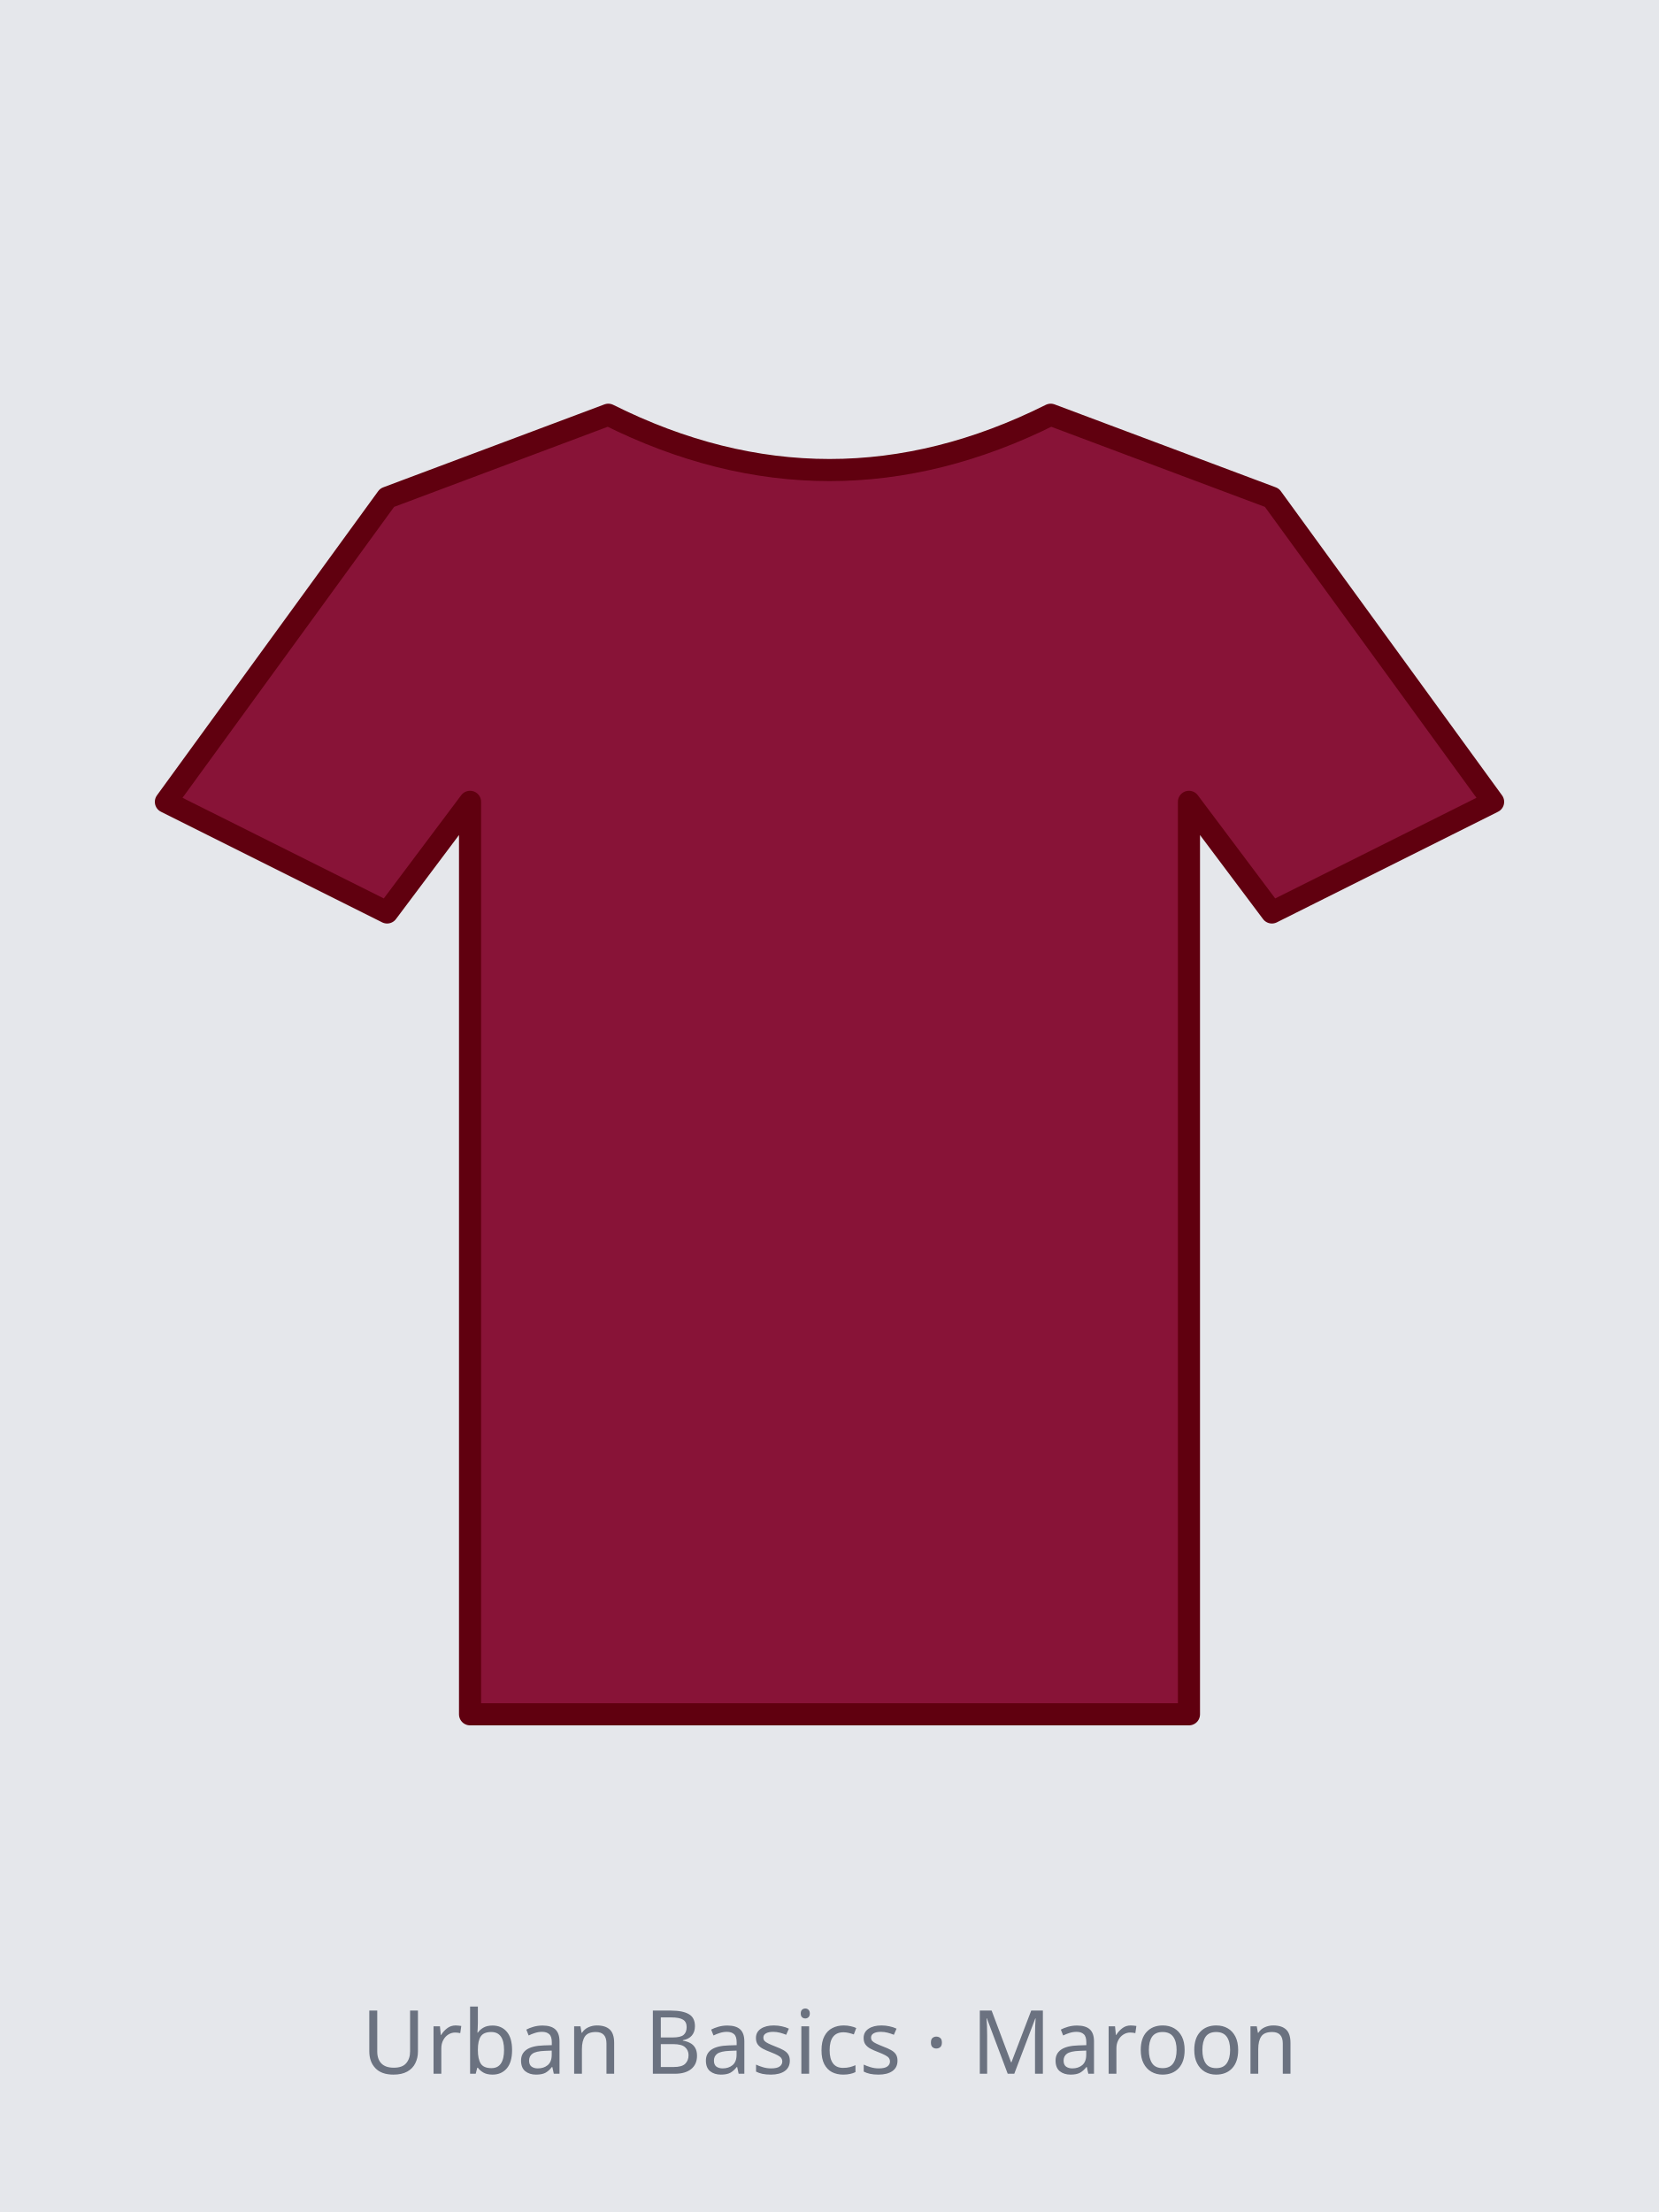
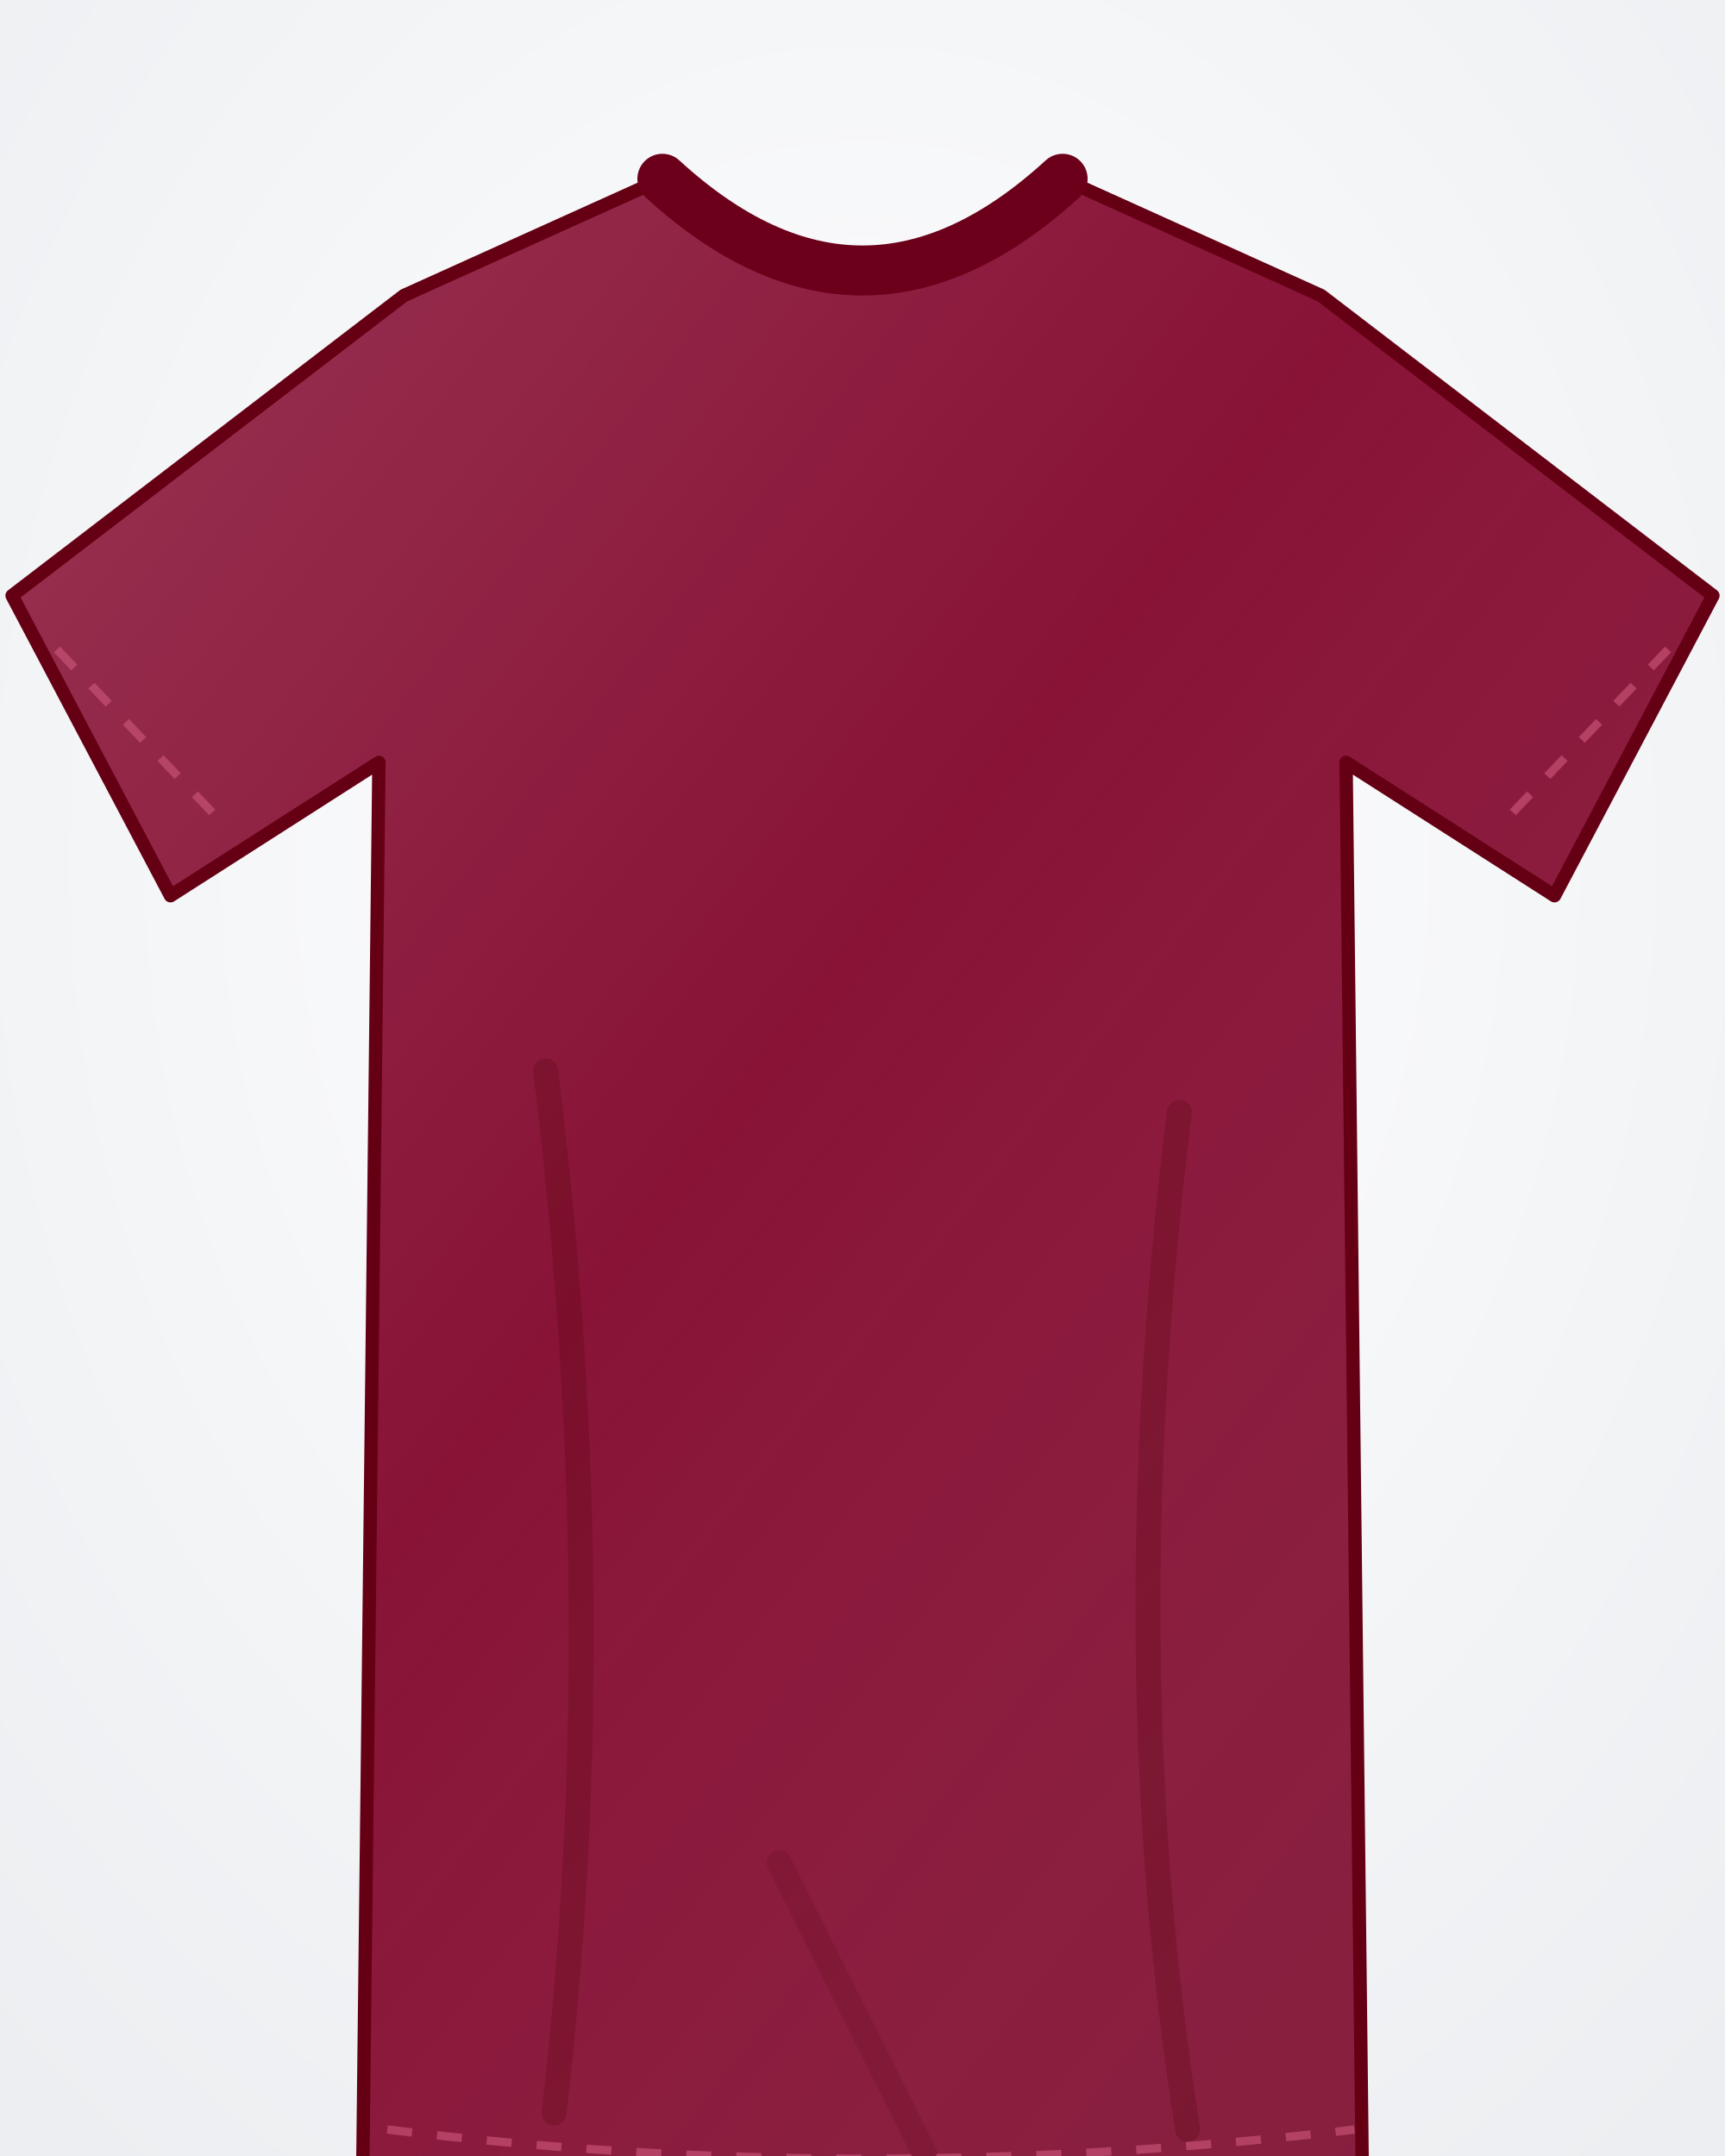
- <svg xmlns="http://www.w3.org/2000/svg" viewBox="0 0 300 400" width="600" height="800">
-   <rect width="300" height="400" fill="#e5e7eb" />
-   <g transform="translate(0,50) scale(-1,1) translate(-300,0)">
-     <path d="M70 40 L110 25 Q150 45 190 25 L230 40 L270 95 L230 115 L215 95 L215 260 L85 260 L85 95 L70 115 L30 95 Z" fill="#881337" stroke="#60000f" stroke-width="4" stroke-linejoin="round" fill-rule="evenodd" />
+ <svg xmlns="http://www.w3.org/2000/svg" viewBox="0 0 300 375" width="600" height="750">
+   <defs>
+     <radialGradient id="bg" cx="50%" cy="40%" r="75%">
+       <stop offset="0" stop-color="#ffffff" />
+       <stop offset="1" stop-color="#eceef1" />
+     </radialGradient>
+     <linearGradient id="light" x1="0" x2="1" y1="0" y2="1">
+       <stop offset="0" stop-color="#ffffff" stop-opacity="0.22" />
+       <stop offset="0.45" stop-color="#ffffff" stop-opacity="0" />
+       <stop offset="1" stop-color="#000000" stop-opacity="0.22" />
+     </linearGradient>
+     <linearGradient id="metal" x1="0" x2="1" y1="0" y2="1">
+       <stop offset="0" stop-color="#f4f4f5" />
+       <stop offset="0.5" stop-color="#a1a1aa" />
+       <stop offset="1" stop-color="#e4e4e7" />
+     </linearGradient>
+     <radialGradient id="floor" cx="50%" cy="50%" r="50%">
+       <stop offset="0" stop-color="#000" stop-opacity="0.18" />
+       <stop offset="1" stop-color="#000" stop-opacity="0" />
+     </radialGradient>
+   </defs>
+   <rect width="300" height="375" fill="url(#bg)" />
+   <g transform="translate(150 150) scale(1.45) translate(-150 -140)">
+     <clipPath id="clip17">
+       <path d="M95 72 L126 58 Q150 76 174 58 L205 72 L252 108 L233 144 L208 128 L210 302 Q150 309 90 302 L92 128 L67 144 L48 108 Z" />
+     </clipPath>
+     <path d="M95 72 L126 58 Q150 76 174 58 L205 72 L252 108 L233 144 L208 128 L210 302 Q150 309 90 302 L92 128 L67 144 L48 108 Z" fill="#881337" />
+     <g clip-path="url(#clip17)">
+       <rect x="0" y="0" width="300" height="375" fill="url(#light)" />
+       <path d="M112 165 Q120 230 113 290" fill="none" stroke="#4c0000" stroke-width="3" stroke-linecap="round" opacity="0.22" />
+       <path d="M188 170 Q180 235 189 292" fill="none" stroke="#4c0000" stroke-width="3" stroke-linecap="round" opacity="0.22" />
+       <path d="M140 260 Q150 280 160 300" fill="none" stroke="#4c0000" stroke-width="3" stroke-linecap="round" opacity="0.15" />
+       <path d="M93 292 Q150 299 209 292" fill="none" stroke="#ce597d" stroke-width="1" stroke-dasharray="3 3" opacity="0.6" />
+       <path d="M72 134 L52 113" fill="none" stroke="#ce597d" stroke-width="1" stroke-dasharray="3 3" opacity="0.6" />
+       <path d="M228 134 L248 113" fill="none" stroke="#ce597d" stroke-width="1" stroke-dasharray="3 3" opacity="0.6" />
+     </g>
+     <path d="M95 72 L126 58 Q150 76 174 58 L205 72 L252 108 L233 144 L208 128 L210 302 Q150 309 90 302 L92 128 L67 144 L48 108 Z" fill="none" stroke="#650014" stroke-width="1.6" stroke-linejoin="round" />
+     <path d="M126 58 Q150 80 174 58" fill="none" stroke="#6c001b" stroke-width="6" stroke-linecap="round" />
  </g>
-   <text x="150" y="375" text-anchor="middle" font-family="sans-serif" font-size="16" fill="#6b7280">Urban Basics · Maroon</text>
</svg>
